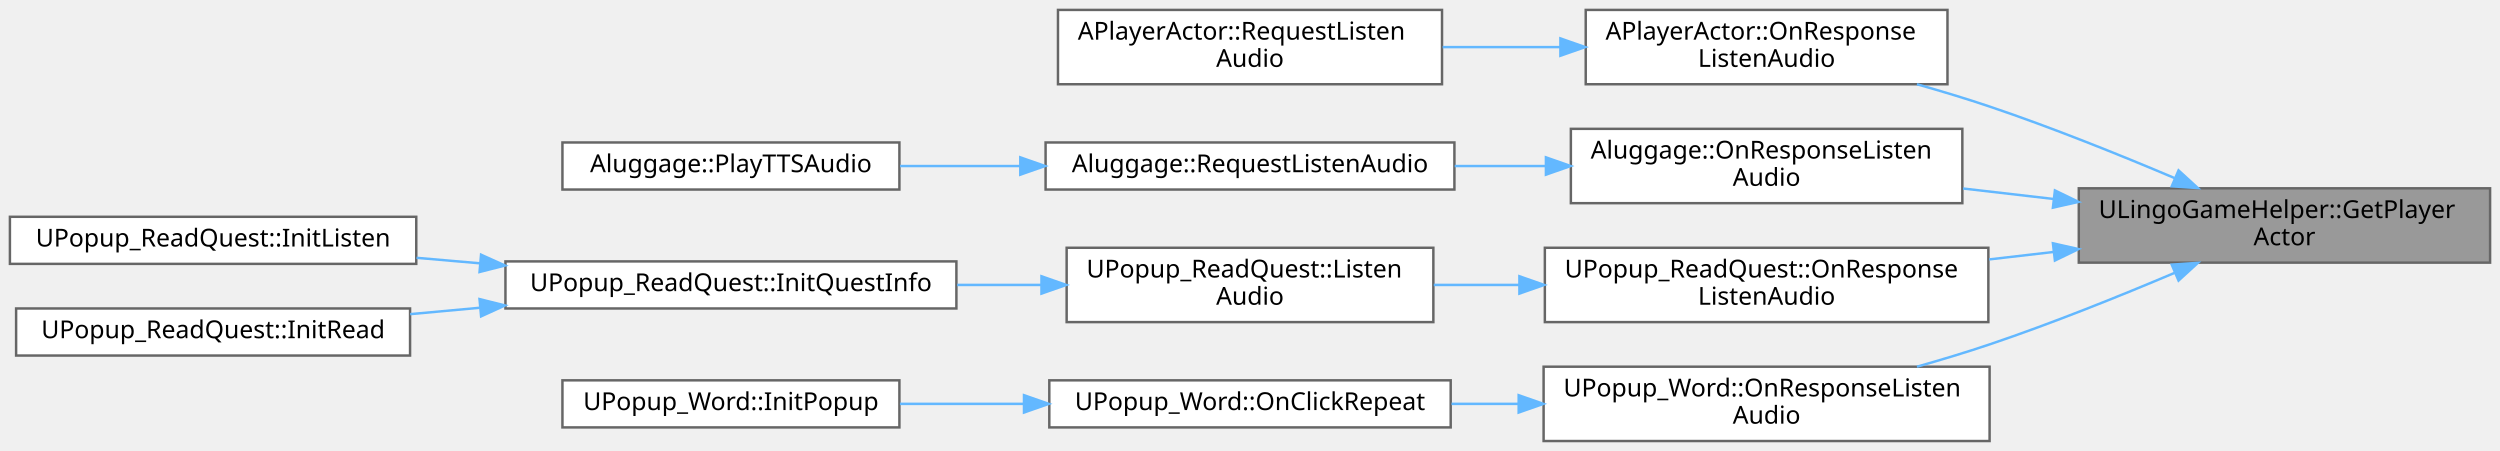
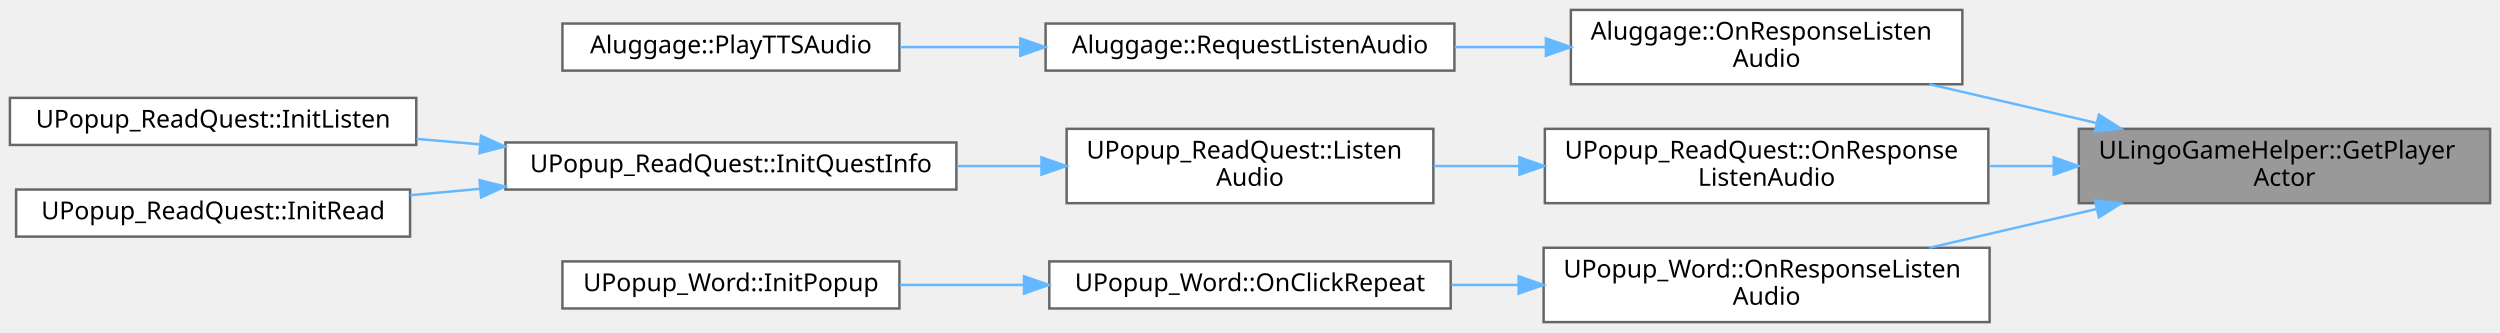
- <svg xmlns="http://www.w3.org/2000/svg" xmlns:xlink="http://www.w3.org/1999/xlink" width="1009pt" height="182pt" viewBox="0.00 0.00 1009.00 182.00">
-   <g id="graph0" class="graph" transform="scale(1 1) rotate(0) translate(4 178)">
+ <svg xmlns="http://www.w3.org/2000/svg" xmlns:xlink="http://www.w3.org/1999/xlink" width="1009pt" height="134pt" viewBox="0.00 0.00 1009.00 134.00">
+   <g id="graph0" class="graph" transform="scale(1 1) rotate(0) translate(4 130)">
    <g id="Node000001" class="node">
      <g id="a_Node000001">
        <a xlink:title="첫 번째 플레이어의 PlayerActor를 가져옵니다.">
-           <polygon fill="#999999" stroke="#666666" points="1001,-102 835,-102 835,-72 1001,-72 1001,-102" />
-           <text text-anchor="start" x="843" y="-90" font-family="Malgun Gothic" font-size="10.00">ULingoGameHelper::GetPlayer</text>
-           <text text-anchor="middle" x="918" y="-79" font-family="Malgun Gothic" font-size="10.00">Actor</text>
+           <polygon fill="#999999" stroke="#666666" points="1001,-78 835,-78 835,-48 1001,-48 1001,-78" />
+           <text text-anchor="start" x="843" y="-66" font-family="Malgun Gothic" font-size="10.00">ULingoGameHelper::GetPlayer</text>
+           <text text-anchor="middle" x="918" y="-55" font-family="Malgun Gothic" font-size="10.00">Actor</text>
        </a>
      </g>
    </g>
    <g id="Node000002" class="node">
      <g id="a_Node000002">
-         <a xlink:href="classAPlayerActor.html#a948d23feda2fd36d69bfd32369b4c8a1" target="_top" xlink:title=" ">
-           <polygon fill="white" stroke="#666666" points="782,-174 636,-174 636,-144 782,-144 782,-174" />
-           <text text-anchor="start" x="644" y="-162" font-family="Malgun Gothic" font-size="10.00">APlayerActor::OnResponse</text>
-           <text text-anchor="middle" x="709" y="-151" font-family="Malgun Gothic" font-size="10.00">ListenAudio</text>
-         </a>
-       </g>
-     </g>
-     <g id="edge1_Node000001_Node000002" class="edge">
-       <g id="a_edge1_Node000001_Node000002">
-         <a xlink:title=" ">
-           <path fill="none" stroke="#63b8ff" d="M873.65,-106.13C851.55,-115.49 824.1,-126.54 799,-135 789.6,-138.17 779.53,-141.21 769.67,-144" />
-           <polygon fill="#63b8ff" stroke="#63b8ff" points="875.26,-109.24 883.08,-102.09 872.51,-102.81 875.26,-109.24" />
-         </a>
-       </g>
-     </g>
-     <g id="Node000004" class="node">
-       <g id="a_Node000004">
        <a xlink:href="classAluggage.html#accf2ff9c735643d3dccaab0f682bbaba" target="_top" xlink:title=" ">
          <polygon fill="white" stroke="#666666" points="788,-126 630,-126 630,-96 788,-96 788,-126" />
          <text text-anchor="start" x="638" y="-114" font-family="Malgun Gothic" font-size="10.00">Aluggage::OnResponseListen</text>
          <text text-anchor="middle" x="709" y="-103" font-family="Malgun Gothic" font-size="10.00">Audio</text>
        </a>
      </g>
    </g>
-     <g id="edge3_Node000001_Node000004" class="edge">
-       <g id="a_edge3_Node000001_Node000004">
+     <g id="edge1_Node000001_Node000002" class="edge">
+       <g id="a_edge1_Node000001_Node000002">
        <a xlink:title=" ">
-           <path fill="none" stroke="#63b8ff" d="M824.74,-97.7C812.57,-99.11 800.2,-100.54 788.3,-101.92" />
-           <polygon fill="#63b8ff" stroke="#63b8ff" points="825.36,-101.15 834.89,-96.52 824.55,-94.19 825.36,-101.15" />
+           <path fill="none" stroke="#63b8ff" d="M842.08,-80.37C820.01,-85.49 796.07,-91.04 774.7,-96" />
+           <polygon fill="#63b8ff" stroke="#63b8ff" points="843.12,-83.72 852.07,-78.06 841.54,-76.91 843.12,-83.72" />
        </a>
      </g>
    </g>
-     <g id="Node000007" class="node">
-       <g id="a_Node000007">
+     <g id="Node000005" class="node">
+       <g id="a_Node000005">
        <a xlink:href="classUPopup__ReadQuest.html#adbfb30bcba4d3d14463d8a8472d8256e" target="_top" xlink:title=" ">
          <polygon fill="white" stroke="#666666" points="798.5,-78 619.5,-78 619.5,-48 798.5,-48 798.5,-78" />
          <text text-anchor="start" x="627.5" y="-66" font-family="Malgun Gothic" font-size="10.00">UPopup_ReadQuest::OnResponse</text>
          <text text-anchor="middle" x="709" y="-55" font-family="Malgun Gothic" font-size="10.00">ListenAudio</text>
        </a>
      </g>
    </g>
-     <g id="edge6_Node000001_Node000007" class="edge">
-       <g id="a_edge6_Node000001_Node000007">
+     <g id="edge4_Node000001_Node000005" class="edge">
+       <g id="a_edge4_Node000001_Node000005">
        <a xlink:title=" ">
-           <path fill="none" stroke="#63b8ff" d="M824.81,-76.31C816.17,-75.31 807.43,-74.3 798.82,-73.3" />
-           <polygon fill="#63b8ff" stroke="#63b8ff" points="824.55,-79.81 834.89,-77.48 825.36,-72.85 824.55,-79.81" />
+           <path fill="none" stroke="#63b8ff" d="M824.81,-63C816.17,-63 807.43,-63 798.82,-63" />
+           <polygon fill="#63b8ff" stroke="#63b8ff" points="824.89,-66.5 834.89,-63 824.89,-59.5 824.89,-66.5" />
        </a>
      </g>
    </g>
-     <g id="Node000012" class="node">
-       <g id="a_Node000012">
+     <g id="Node000010" class="node">
+       <g id="a_Node000010">
        <a xlink:href="classUPopup__Word.html#a45dee7955aec0f230f1f72442bcecf9b" target="_top" xlink:title=" ">
          <polygon fill="white" stroke="#666666" points="799,-30 619,-30 619,0 799,0 799,-30" />
          <text text-anchor="start" x="627" y="-18" font-family="Malgun Gothic" font-size="10.00">UPopup_Word::OnResponseListen</text>
          <text text-anchor="middle" x="709" y="-7" font-family="Malgun Gothic" font-size="10.00">Audio</text>
        </a>
      </g>
    </g>
-     <g id="edge11_Node000001_Node000012" class="edge">
-       <g id="a_edge11_Node000001_Node000012">
+     <g id="edge9_Node000001_Node000010" class="edge">
+       <g id="a_edge9_Node000001_Node000010">
        <a xlink:title=" ">
-           <path fill="none" stroke="#63b8ff" d="M873.65,-67.87C851.55,-58.51 824.1,-47.46 799,-39 789.6,-35.83 779.53,-32.79 769.67,-30" />
-           <polygon fill="#63b8ff" stroke="#63b8ff" points="872.51,-71.19 883.08,-71.91 875.26,-64.76 872.51,-71.19" />
+           <path fill="none" stroke="#63b8ff" d="M842.08,-45.63C820.01,-40.51 796.07,-34.96 774.7,-30" />
+           <polygon fill="#63b8ff" stroke="#63b8ff" points="841.54,-49.09 852.07,-47.94 843.12,-42.28 841.54,-49.09" />
        </a>
      </g>
    </g>
    <g id="Node000003" class="node">
      <g id="a_Node000003">
-         <a xlink:href="classAPlayerActor.html#aa480da64460a46fe061c63c3c00cc78f" target="_top" xlink:title=" ">
-           <polygon fill="white" stroke="#666666" points="578,-174 423,-174 423,-144 578,-144 578,-174" />
-           <text text-anchor="start" x="431" y="-162" font-family="Malgun Gothic" font-size="10.00">APlayerActor::RequestListen</text>
-           <text text-anchor="middle" x="500.5" y="-151" font-family="Malgun Gothic" font-size="10.00">Audio</text>
+         <a xlink:href="classAluggage.html#abea1c000fb3a8cfba115167adfa5f75c" target="_top" xlink:title=" ">
+           <polygon fill="white" stroke="#666666" points="583,-120.5 418,-120.5 418,-101.5 583,-101.5 583,-120.5" />
+           <text text-anchor="middle" x="500.5" y="-108.5" font-family="Malgun Gothic" font-size="10.00">Aluggage::RequestListenAudio</text>
        </a>
      </g>
    </g>
    <g id="edge2_Node000002_Node000003" class="edge">
      <g id="a_edge2_Node000002_Node000003">
        <a xlink:title=" ">
-           <path fill="none" stroke="#63b8ff" d="M625.62,-159C609.99,-159 593.69,-159 578.25,-159" />
-           <polygon fill="#63b8ff" stroke="#63b8ff" points="625.78,-162.5 635.78,-159 625.78,-155.5 625.78,-162.5" />
-         </a>
-       </g>
-     </g>
-     <g id="Node000005" class="node">
-       <g id="a_Node000005">
-         <a xlink:href="classAluggage.html#abea1c000fb3a8cfba115167adfa5f75c" target="_top" xlink:title=" ">
-           <polygon fill="white" stroke="#666666" points="583,-120.5 418,-120.5 418,-101.5 583,-101.5 583,-120.5" />
-           <text text-anchor="middle" x="500.5" y="-108.5" font-family="Malgun Gothic" font-size="10.00">Aluggage::RequestListenAudio</text>
-         </a>
-       </g>
-     </g>
-     <g id="edge4_Node000004_Node000005" class="edge">
-       <g id="a_edge4_Node000004_Node000005">
-         <a xlink:title=" ">
          <path fill="none" stroke="#63b8ff" d="M619.79,-111C607.62,-111 595.16,-111 583.12,-111" />
          <polygon fill="#63b8ff" stroke="#63b8ff" points="619.93,-114.5 629.93,-111 619.93,-107.5 619.93,-114.5" />
        </a>
      </g>
    </g>
-     <g id="Node000006" class="node">
-       <g id="a_Node000006">
+     <g id="Node000004" class="node">
+       <g id="a_Node000004">
        <a xlink:href="classAluggage.html#a3789494fc0c2605502fce38011914042" target="_top" xlink:title=" ">
          <polygon fill="white" stroke="#666666" points="359,-120.5 223,-120.5 223,-101.5 359,-101.5 359,-120.5" />
          <text text-anchor="middle" x="291" y="-108.5" font-family="Malgun Gothic" font-size="10.00">Aluggage::PlayTTSAudio</text>
        </a>
      </g>
    </g>
-     <g id="edge5_Node000005_Node000006" class="edge">
-       <g id="a_edge5_Node000005_Node000006">
+     <g id="edge3_Node000003_Node000004" class="edge">
+       <g id="a_edge3_Node000003_Node000004">
        <a xlink:title=" ">
          <path fill="none" stroke="#63b8ff" d="M407.71,-111C391.41,-111 374.72,-111 359.26,-111" />
          <polygon fill="#63b8ff" stroke="#63b8ff" points="407.79,-114.5 417.79,-111 407.79,-107.5 407.79,-114.5" />
        </a>
      </g>
    </g>
-     <g id="Node000008" class="node">
-       <g id="a_Node000008">
+     <g id="Node000006" class="node">
+       <g id="a_Node000006">
        <a xlink:href="classUPopup__ReadQuest.html#ac3c28f1229cf6d52a6c9ca511086a0f8" target="_top" xlink:title=" ">
          <polygon fill="white" stroke="#666666" points="574.5,-78 426.5,-78 426.5,-48 574.5,-48 574.5,-78" />
          <text text-anchor="start" x="434.5" y="-66" font-family="Malgun Gothic" font-size="10.00">UPopup_ReadQuest::Listen</text>
          <text text-anchor="middle" x="500.5" y="-55" font-family="Malgun Gothic" font-size="10.00">Audio</text>
        </a>
      </g>
    </g>
-     <g id="edge7_Node000007_Node000008" class="edge">
-       <g id="a_edge7_Node000007_Node000008">
+     <g id="edge5_Node000005_Node000006" class="edge">
+       <g id="a_edge5_Node000005_Node000006">
        <a xlink:title=" ">
          <path fill="none" stroke="#63b8ff" d="M609.07,-63C597.48,-63 585.82,-63 574.67,-63" />
          <polygon fill="#63b8ff" stroke="#63b8ff" points="609.23,-66.5 619.23,-63 609.23,-59.5 609.23,-66.5" />
        </a>
      </g>
    </g>
-     <g id="Node000009" class="node">
-       <g id="a_Node000009">
+     <g id="Node000007" class="node">
+       <g id="a_Node000007">
        <a xlink:href="classUPopup__ReadQuest.html#a101bd5521b4278ac0cec0d5361d63b58" target="_top" xlink:title=" ">
          <polygon fill="white" stroke="#666666" points="382,-72.5 200,-72.5 200,-53.5 382,-53.5 382,-72.5" />
          <text text-anchor="middle" x="291" y="-60.5" font-family="Malgun Gothic" font-size="10.00">UPopup_ReadQuest::InitQuestInfo</text>
        </a>
      </g>
    </g>
-     <g id="edge8_Node000008_Node000009" class="edge">
-       <g id="a_edge8_Node000008_Node000009">
+     <g id="edge6_Node000006_Node000007" class="edge">
+       <g id="a_edge6_Node000006_Node000007">
        <a xlink:title=" ">
          <path fill="none" stroke="#63b8ff" d="M416.21,-63C405.06,-63 393.58,-63 382.32,-63" />
          <polygon fill="#63b8ff" stroke="#63b8ff" points="416.34,-66.5 426.34,-63 416.34,-59.5 416.34,-66.5" />
        </a>
      </g>
    </g>
-     <g id="Node000010" class="node">
-       <g id="a_Node000010">
+     <g id="Node000008" class="node">
+       <g id="a_Node000008">
        <a xlink:href="classUPopup__ReadQuest.html#a9dfe5159312b55b67809443e00d020e8" target="_top" xlink:title=" ">
          <polygon fill="white" stroke="#666666" points="164,-90.5 0,-90.5 0,-71.5 164,-71.5 164,-90.5" />
          <text text-anchor="middle" x="82" y="-78.5" font-family="Malgun Gothic" font-size="10.00">UPopup_ReadQuest::InitListen</text>
        </a>
      </g>
    </g>
-     <g id="edge9_Node000009_Node000010" class="edge">
-       <g id="a_edge9_Node000009_Node000010">
+     <g id="edge7_Node000007_Node000008" class="edge">
+       <g id="a_edge7_Node000007_Node000008">
        <a xlink:title=" ">
          <path fill="none" stroke="#63b8ff" d="M189.75,-71.72C181.15,-72.47 172.53,-73.22 164.11,-73.95" />
          <polygon fill="#63b8ff" stroke="#63b8ff" points="190.15,-75.2 199.81,-70.84 189.54,-68.22 190.15,-75.2" />
        </a>
      </g>
    </g>
-     <g id="Node000011" class="node">
-       <g id="a_Node000011">
+     <g id="Node000009" class="node">
+       <g id="a_Node000009">
        <a xlink:href="classUPopup__ReadQuest.html#a413aaac10f29c3e2bd6d72186a12d53d" target="_top" xlink:title=" ">
          <polygon fill="white" stroke="#666666" points="161.5,-53.5 2.5,-53.5 2.5,-34.5 161.5,-34.5 161.5,-53.5" />
          <text text-anchor="middle" x="82" y="-41.5" font-family="Malgun Gothic" font-size="10.00">UPopup_ReadQuest::InitRead</text>
        </a>
      </g>
    </g>
-     <g id="edge10_Node000009_Node000011" class="edge">
-       <g id="a_edge10_Node000009_Node000011">
+     <g id="edge8_Node000007_Node000009" class="edge">
+       <g id="a_edge8_Node000007_Node000009">
        <a xlink:title=" ">
          <path fill="none" stroke="#63b8ff" d="M189.61,-53.79C180.18,-52.92 170.72,-52.05 161.54,-51.21" />
          <polygon fill="#63b8ff" stroke="#63b8ff" points="189.53,-57.29 199.81,-54.72 190.17,-50.32 189.53,-57.29" />
        </a>
      </g>
    </g>
-     <g id="Node000013" class="node">
-       <g id="a_Node000013">
+     <g id="Node000011" class="node">
+       <g id="a_Node000011">
        <a xlink:href="classUPopup__Word.html#adc8db371408b196bb2a63c706d442da5" target="_top" xlink:title=" ">
          <polygon fill="white" stroke="#666666" points="581.5,-24.5 419.5,-24.5 419.5,-5.5 581.5,-5.5 581.5,-24.5" />
          <text text-anchor="middle" x="500.5" y="-12.5" font-family="Malgun Gothic" font-size="10.00">UPopup_Word::OnClickRepeat</text>
        </a>
      </g>
    </g>
-     <g id="edge12_Node000012_Node000013" class="edge">
-       <g id="a_edge12_Node000012_Node000013">
+     <g id="edge10_Node000010_Node000011" class="edge">
+       <g id="a_edge10_Node000010_Node000011">
        <a xlink:title=" ">
          <path fill="none" stroke="#63b8ff" d="M608.76,-15C599.73,-15 590.66,-15 581.82,-15" />
          <polygon fill="#63b8ff" stroke="#63b8ff" points="608.93,-18.5 618.93,-15 608.93,-11.5 608.93,-18.5" />
        </a>
      </g>
    </g>
-     <g id="Node000014" class="node">
-       <g id="a_Node000014">
+     <g id="Node000012" class="node">
+       <g id="a_Node000012">
        <a xlink:href="classUPopup__Word.html#a9a8e1261d8f3dd9dcd4b14f7739059eb" target="_top" xlink:title=" ">
          <polygon fill="white" stroke="#666666" points="359,-24.5 223,-24.5 223,-5.5 359,-5.5 359,-24.5" />
          <text text-anchor="middle" x="291" y="-12.5" font-family="Malgun Gothic" font-size="10.00">UPopup_Word::InitPopup</text>
        </a>
      </g>
    </g>
-     <g id="edge13_Node000013_Node000014" class="edge">
-       <g id="a_edge13_Node000013_Node000014">
+     <g id="edge11_Node000011_Node000012" class="edge">
+       <g id="a_edge11_Node000011_Node000012">
        <a xlink:title=" ">
          <path fill="none" stroke="#63b8ff" d="M408.95,-15C392.25,-15 375.08,-15 359.22,-15" />
          <polygon fill="#63b8ff" stroke="#63b8ff" points="409.28,-18.5 419.28,-15 409.28,-11.5 409.28,-18.5" />
        </a>
      </g>
    </g>
  </g>
</svg>
